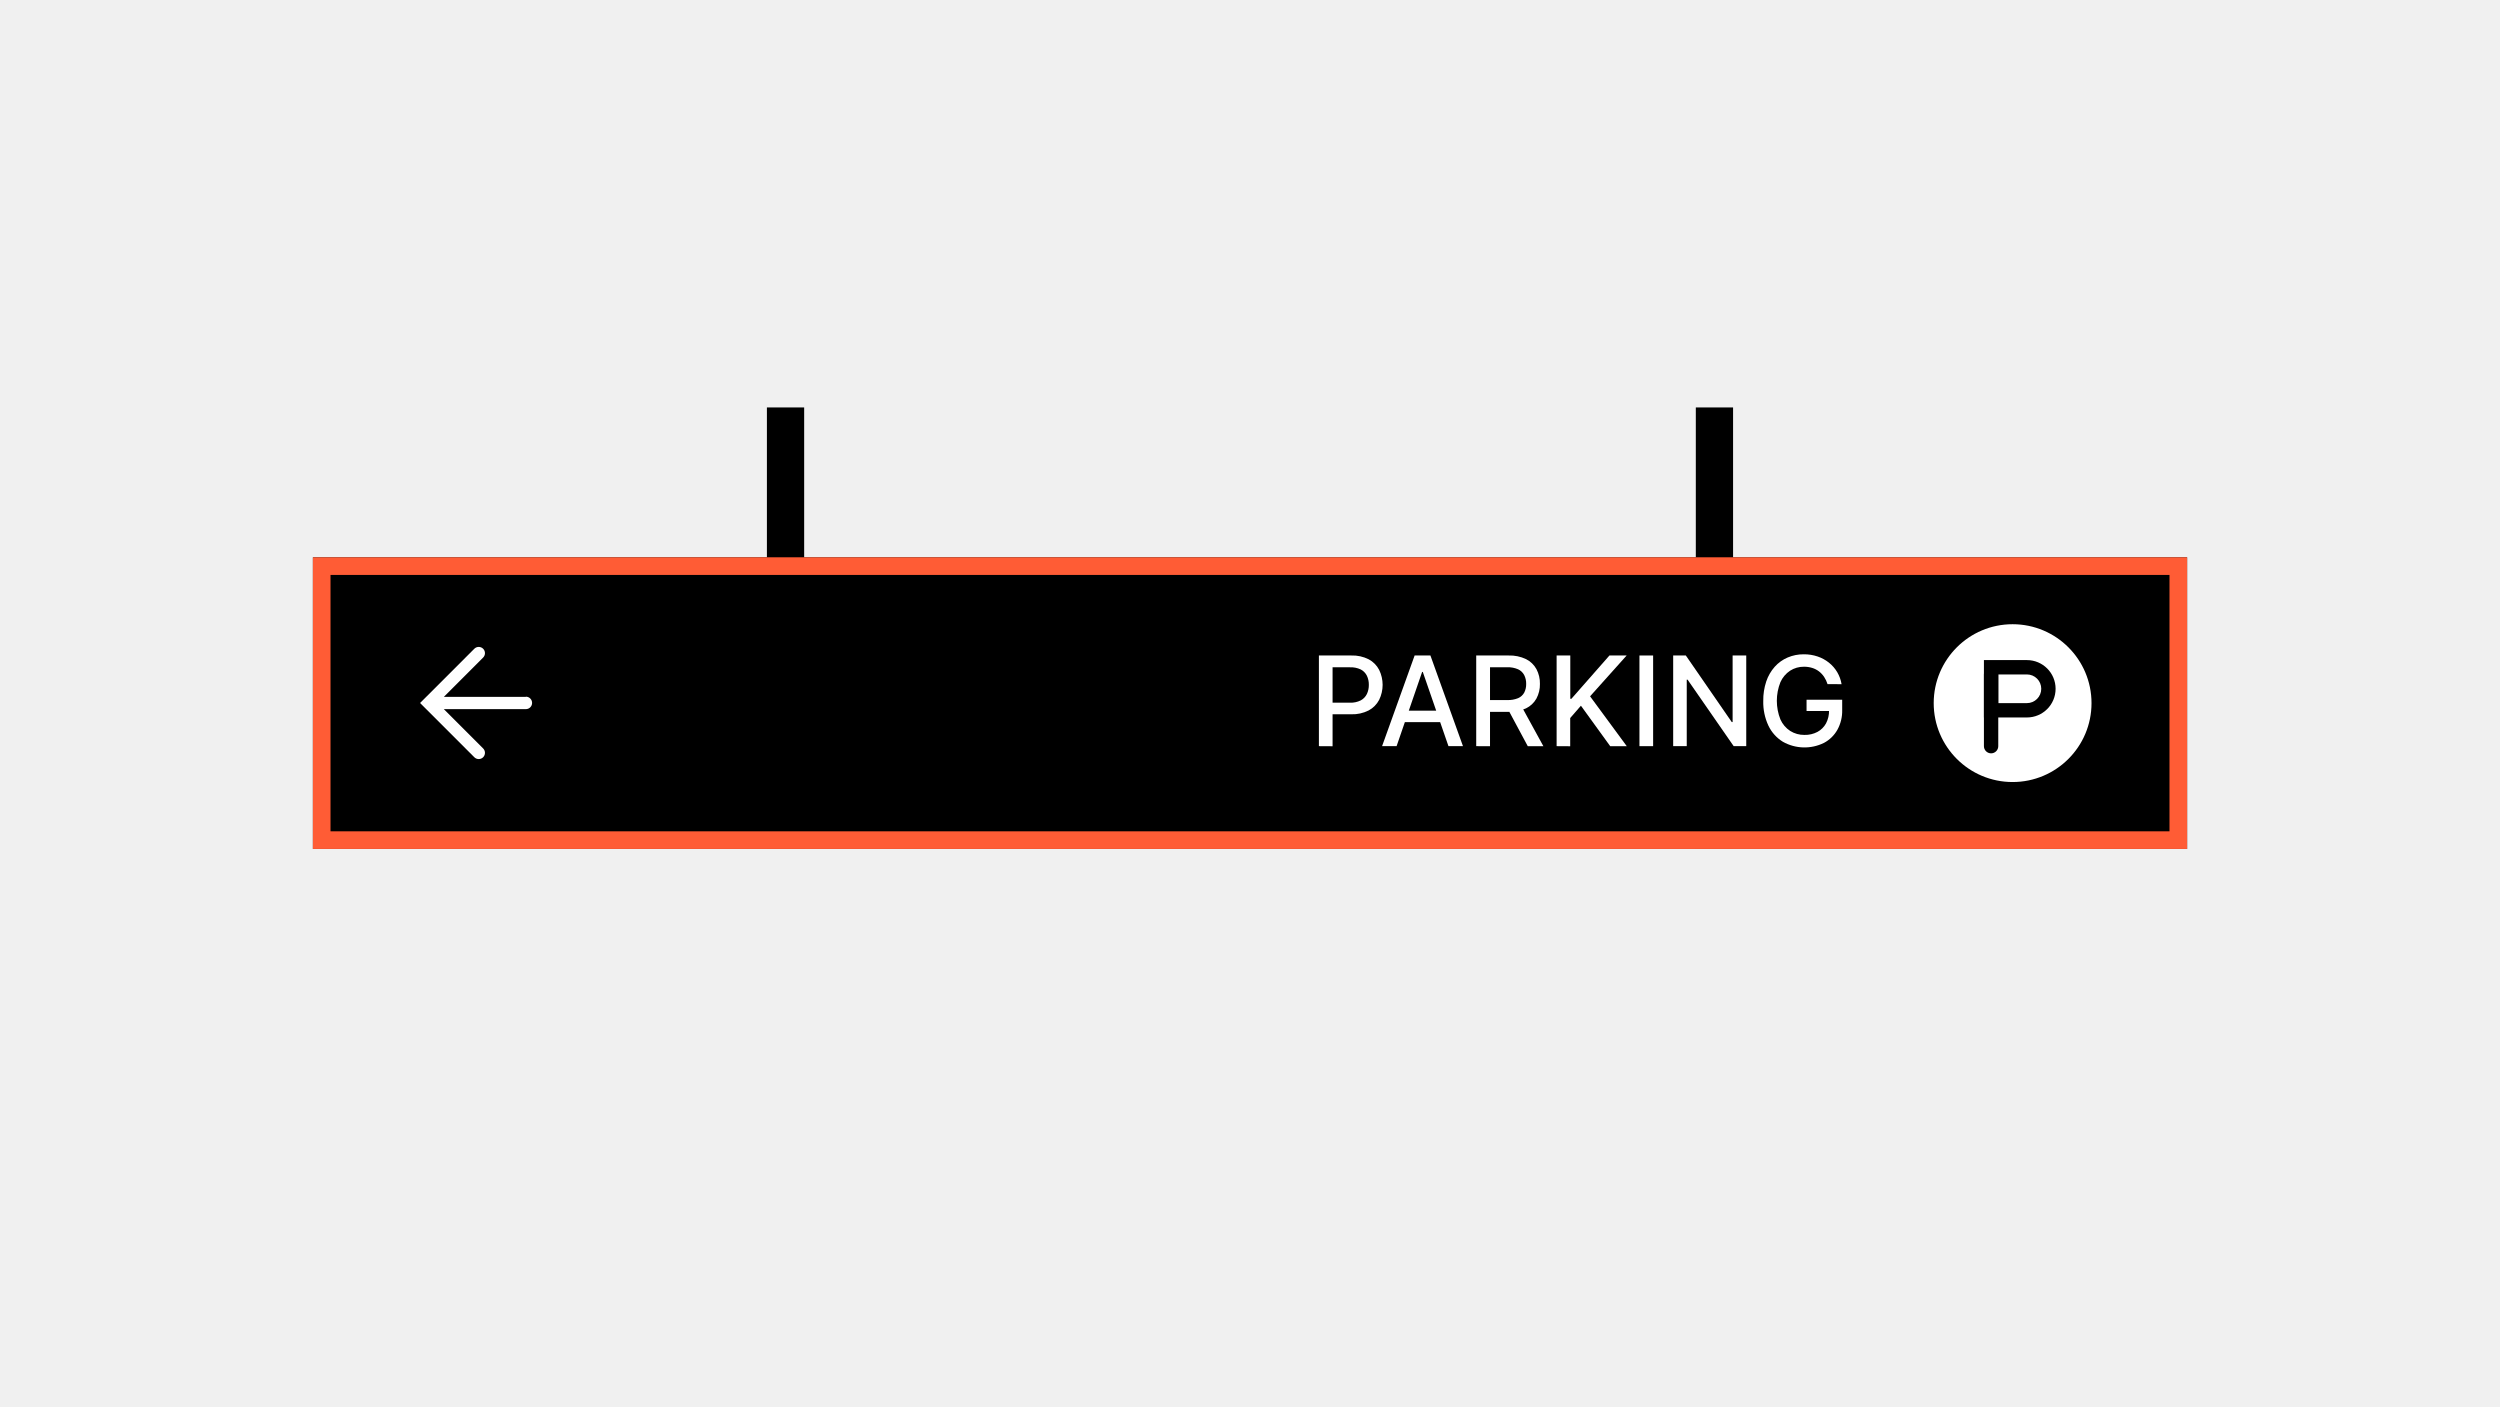
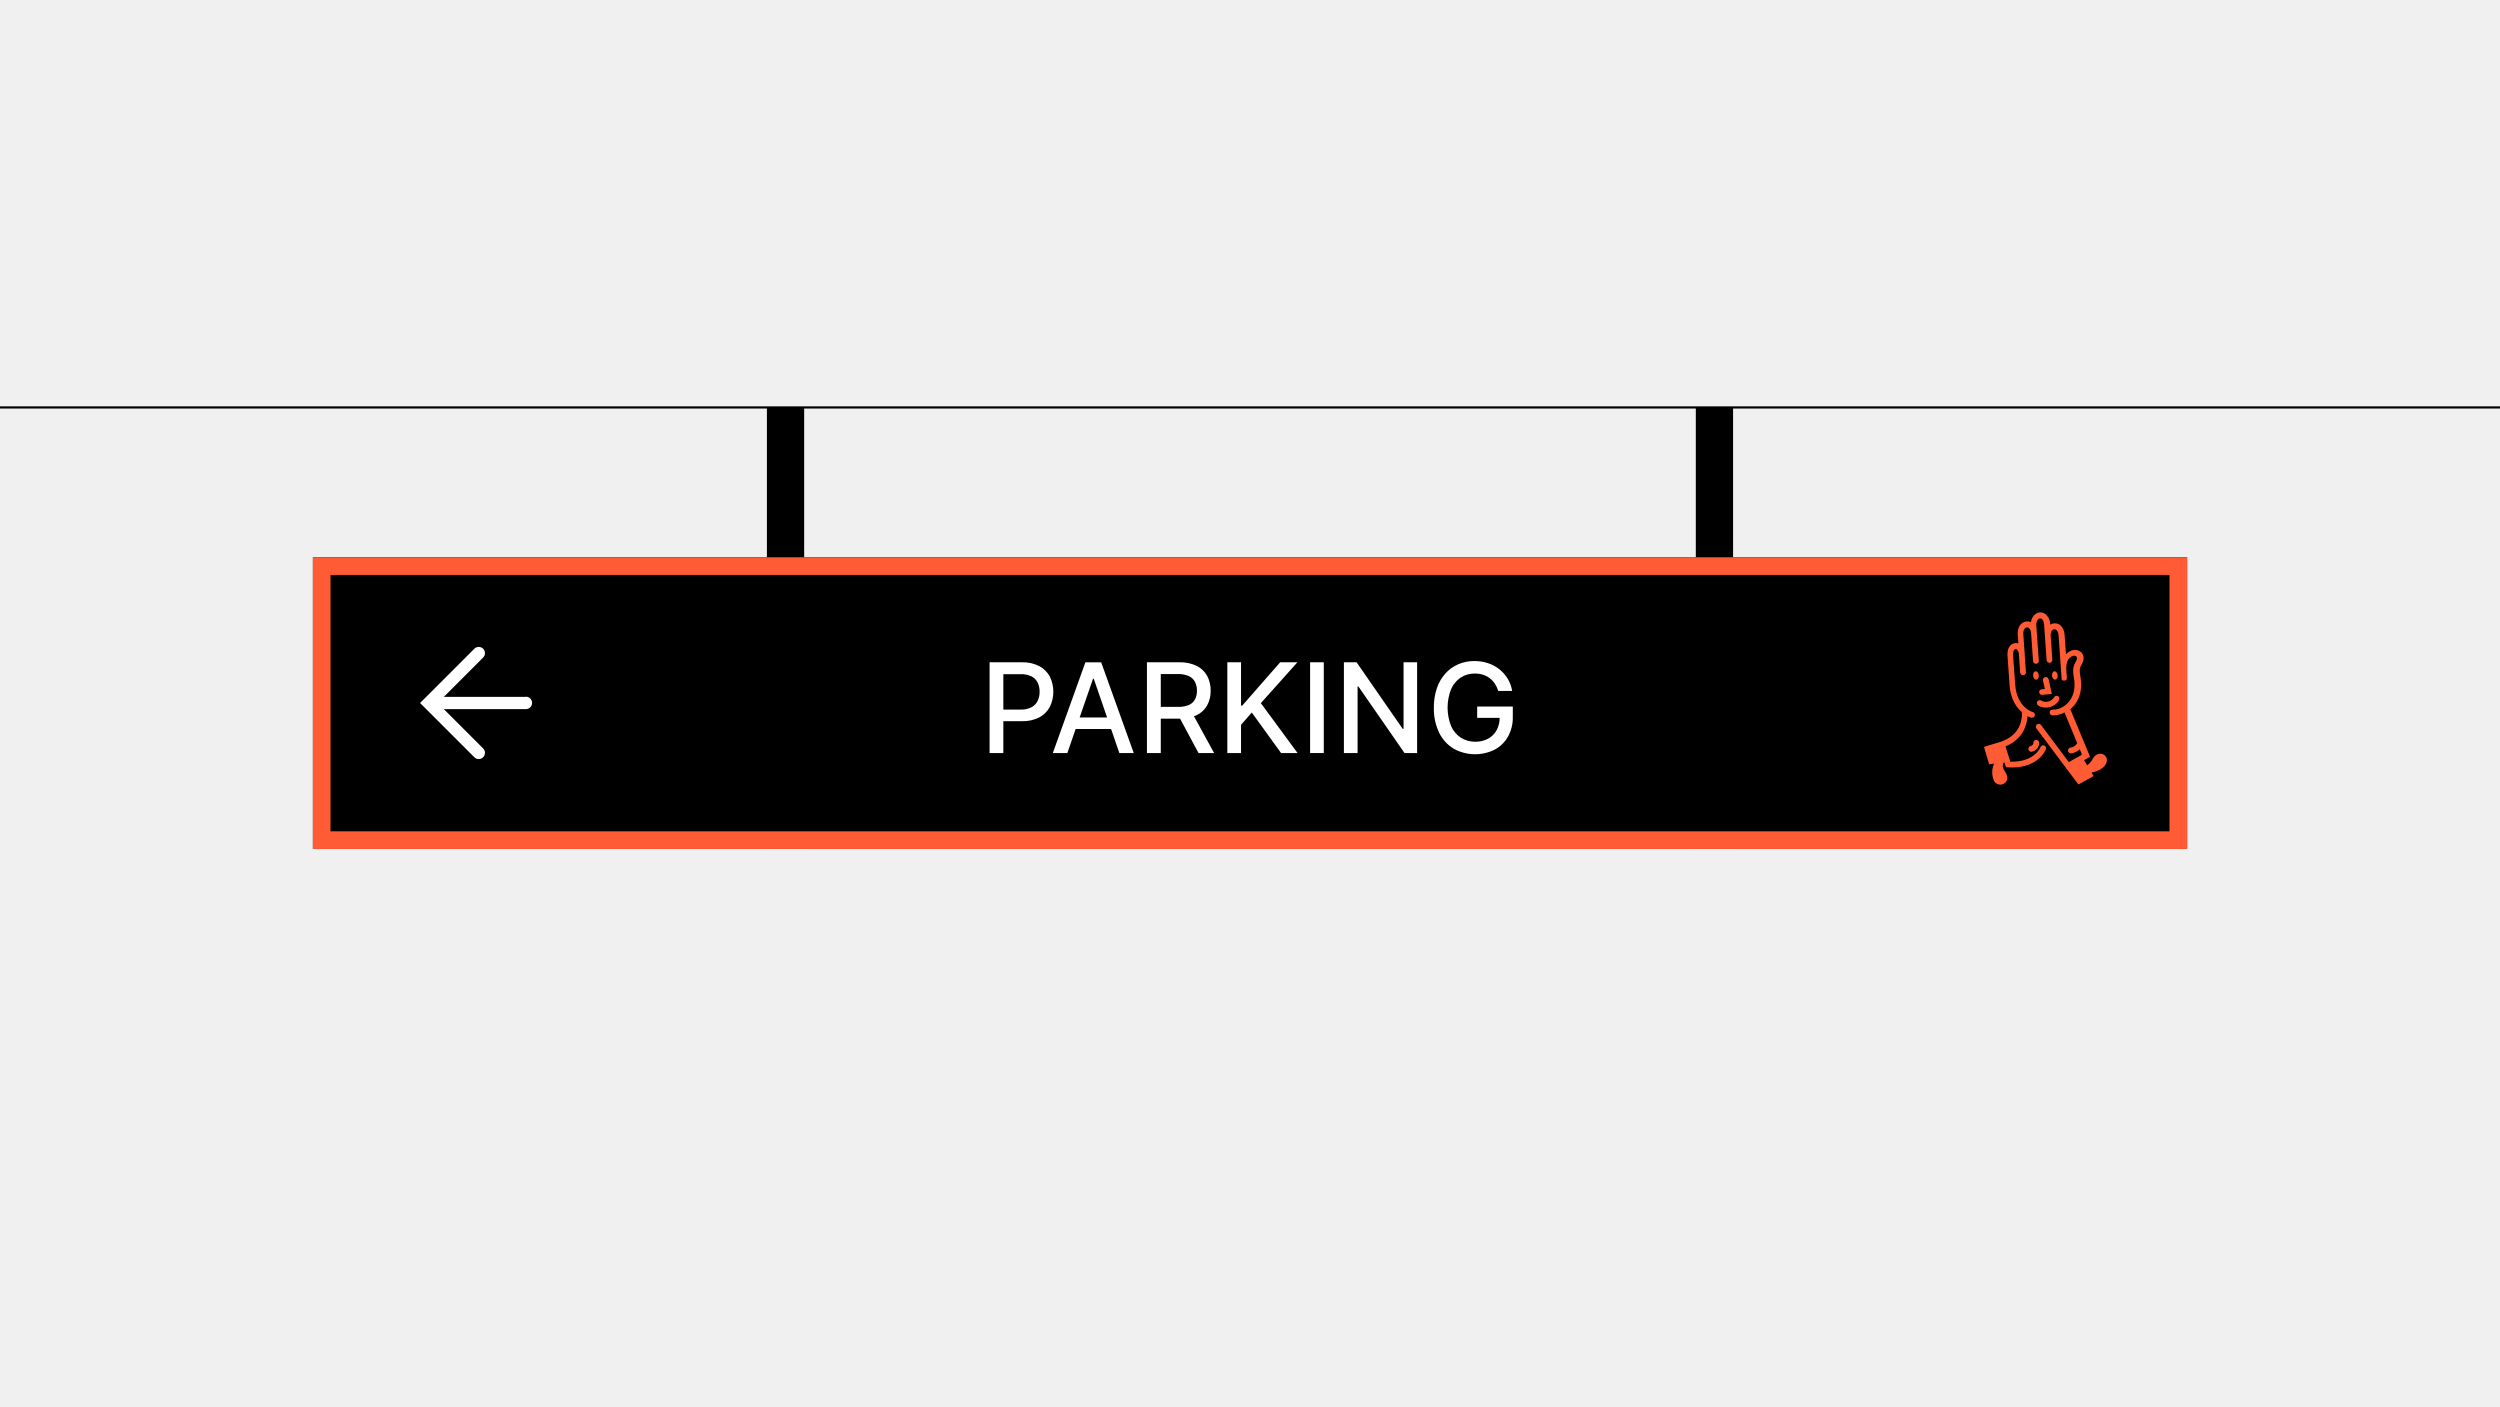
<svg xmlns="http://www.w3.org/2000/svg" viewBox="0 0 1152 648">
  <defs>
    <style>.cls-1{fill:#ff5c35;}.cls-2{fill:#fff;}</style>
  </defs>
  <g id="Graphic">
    <rect x="353.39" y="187.75" width="17.17" height="203.45" />
    <rect x="781.43" y="187.75" width="17.17" height="203.45" />
    <rect x="144.18" y="256.8" width="863.65" height="134.39" />
    <path class="cls-1" d="M999.7,264.93V383.07H152.3V264.93H999.7m8.12-8.13H144.18V391.2h863.64V256.8Z" />
-     <circle class="cls-2" cx="927.41" cy="324" r="36.36" />
-     <path d="M934,330.61H914.19V304.17H934a13.22,13.22,0,1,1,0,26.44ZM920.8,324H934a6.61,6.61,0,1,0,0-13.22H920.8Z" />
-     <path d="M917.49,347.14a3.31,3.31,0,0,1-3.3-3.31V310.78a3.31,3.31,0,1,1,6.61,0v33.05A3.31,3.31,0,0,1,917.49,347.14Z" />
-     <path class="cls-2" d="M607.75,343.83V302.05h14.89a16.58,16.58,0,0,1,8.08,1.77,11.54,11.54,0,0,1,4.79,4.85,15.7,15.7,0,0,1,0,13.83,11.61,11.61,0,0,1-4.81,4.86,16.45,16.45,0,0,1-8.07,1.78H612.38V323.8h9.67a10.27,10.27,0,0,0,5-1.07,6.62,6.62,0,0,0,2.81-2.93,9.59,9.59,0,0,0,.9-4.23,9.46,9.46,0,0,0-.9-4.2,6.53,6.53,0,0,0-2.82-2.88,10.74,10.74,0,0,0-5.07-1h-7.92v36.38Z" />
-     <path class="cls-2" d="M643.55,343.83h-6.69l15-41.78h7.28l15,41.78h-6.69l-11.82-34.19h-.32Zm1.13-16.36h21.7v5.3h-21.7Z" />
-     <path class="cls-2" d="M680.24,343.83V302.05h14.89a17.43,17.43,0,0,1,8.07,1.67,11.17,11.17,0,0,1,4.8,4.62,14,14,0,0,1,1.6,6.81,13.74,13.74,0,0,1-1.61,6.74,10.88,10.88,0,0,1-4.81,4.52,18,18,0,0,1-8.07,1.61H683.83v-5.43h10.71a12.24,12.24,0,0,0,5-.87,5.88,5.88,0,0,0,2.82-2.55,8.4,8.4,0,0,0,.9-4,8.64,8.64,0,0,0-.91-4.1,6,6,0,0,0-2.83-2.67,11.71,11.71,0,0,0-5-.93h-7.92v36.38ZM700.86,325l10.33,18.85H704L693.89,325Z" />
-     <path class="cls-2" d="M717.29,343.83V302.05h6.3V322h.51l17.53-19.95h7.93l-16.85,18.81,16.92,23H742l-13.51-18.67-4.94,5.68v13Z" />
-     <path class="cls-2" d="M761.76,302.05v41.78h-6.3V302.05Z" />
-     <path class="cls-2" d="M804.67,302.05v41.78h-5.79l-21.24-30.64h-.39v30.64H771V302.05h5.83L798,332.73h.39V302.05Z" />
-     <path class="cls-2" d="M842.13,315.25a13,13,0,0,0-1.58-3.34,10.74,10.74,0,0,0-2.36-2.53,10.07,10.07,0,0,0-3.11-1.6,12.55,12.55,0,0,0-3.82-.55,11.56,11.56,0,0,0-6.37,1.82,12.37,12.37,0,0,0-4.48,5.31,23.17,23.17,0,0,0,0,17.15,12.23,12.23,0,0,0,4.53,5.32,12,12,0,0,0,6.55,1.82,12.19,12.19,0,0,0,6-1.39,9.78,9.78,0,0,0,3.94-3.92,12.27,12.27,0,0,0,1.39-6l1.64.3h-12v-5.2h16.42v4.75a17.9,17.9,0,0,1-2.23,9.13,15.32,15.32,0,0,1-6.16,6,20.28,20.28,0,0,1-18.94-.51,17.65,17.65,0,0,1-6.66-7.41A25.45,25.45,0,0,1,812.51,323a27.35,27.35,0,0,1,1.38-9,19.64,19.64,0,0,1,3.91-6.76,16.93,16.93,0,0,1,5.94-4.26,18.55,18.55,0,0,1,7.47-1.48,19.34,19.34,0,0,1,6.32,1,17.1,17.1,0,0,1,5.22,2.83,16,16,0,0,1,5.85,9.94Z" />
+     <path class="cls-2" d="M456,347V305.18h14.9A16.46,16.46,0,0,1,479,307a11.57,11.57,0,0,1,4.79,4.84,15.81,15.81,0,0,1,0,13.84,11.7,11.7,0,0,1-4.81,4.85,16.5,16.5,0,0,1-8.07,1.79H460.65v-5.35h9.68a10.09,10.09,0,0,0,5-1.07,6.59,6.59,0,0,0,2.82-2.93,9.52,9.52,0,0,0,.9-4.22,9.4,9.4,0,0,0-.9-4.2,6.4,6.4,0,0,0-2.83-2.88,10.68,10.68,0,0,0-5.07-1h-7.91V347Z" />
+     <path class="cls-2" d="M491.83,347h-6.69l15-41.79h7.29l15,41.79H515.8L504,312.77h-.33ZM493,330.6h21.71v5.31H493Z" />
+     <path class="cls-2" d="M528.51,347V305.18h14.9a17.35,17.35,0,0,1,8.07,1.68,11.06,11.06,0,0,1,4.8,4.62,14.08,14.08,0,0,1,1.59,6.8,13.68,13.68,0,0,1-1.6,6.74,10.88,10.88,0,0,1-4.81,4.52,17.9,17.9,0,0,1-8.07,1.62H532.1v-5.43h10.72a12,12,0,0,0,5-.88,5.76,5.76,0,0,0,2.83-2.55,8.35,8.35,0,0,0,.9-4,8.79,8.79,0,0,0-.91-4.1,6,6,0,0,0-2.84-2.66,11.68,11.68,0,0,0-5-.93h-7.91V347Zm20.63-18.85L559.46,347h-7.18l-10.12-18.85Z" />
+     <path class="cls-2" d="M565.56,347V305.18h6.31v20h.51l17.52-20h7.94L581,324l16.91,23h-7.59l-13.5-18.67L571.87,334v13Z" />
+     <path class="cls-2" d="M610,305.18V347h-6.3V305.18Z" />
+     <path class="cls-2" d="M653,305.18V347h-5.8l-21.24-30.65h-.38V347h-6.31V305.18h5.84l21.26,30.69h.39V305.18Z" />
+     <path class="cls-2" d="M690.41,318.38a13.3,13.3,0,0,0-1.58-3.33,10.55,10.55,0,0,0-2.36-2.53,9.86,9.86,0,0,0-3.11-1.6,12.57,12.57,0,0,0-3.83-.55,11.54,11.54,0,0,0-6.36,1.81,12.27,12.27,0,0,0-4.48,5.32,23.15,23.15,0,0,0,0,17.14,12.26,12.26,0,0,0,4.53,5.33,12,12,0,0,0,6.55,1.82,12.24,12.24,0,0,0,5.94-1.39,9.74,9.74,0,0,0,3.94-3.93,12.25,12.25,0,0,0,1.4-6l1.63.31h-12v-5.2h16.42v4.75a17.93,17.93,0,0,1-2.23,9.13,15.35,15.35,0,0,1-6.17,6,20.26,20.26,0,0,1-18.93-.51,17.68,17.68,0,0,1-6.66-7.42,25.4,25.4,0,0,1-2.39-11.41,27,27,0,0,1,1.39-9,19.39,19.39,0,0,1,3.91-6.76,17.14,17.14,0,0,1,5.93-4.27,18.56,18.56,0,0,1,7.48-1.48,19.65,19.65,0,0,1,6.32,1,17.12,17.12,0,0,1,5.22,2.84,16,16,0,0,1,5.84,9.93Z" />
    <path class="cls-2" d="M242.32,321.13h-37.8L222.63,303a2.87,2.87,0,0,0-4.06-4.06l-25,25,25,25a2.87,2.87,0,0,0,4.06-4.06l-18.11-18.11h37.8a2.87,2.87,0,0,0,0-5.74Z" />
+     <path class="cls-1" d="M970.5,348.86c-1.22-2.13-4.49-2.25-6.1.7a8.21,8.21,0,0,1-2.63,3.09l-1.43-2.39,2.75-1.54L954,326.8a12.26,12.26,0,0,0,1.34-1.26c2.16-2.36,4.5-6.61,3.36-13.5-.39-2.09-.64-4,.38-5.58,1.84-2.94.95-5.15-.37-6.14-2.42-1.82-5.17-.42-6.71,1.16l-.64-9a6.24,6.24,0,0,0-1.87-4.29,3.89,3.89,0,0,0-2.94-.95,4,4,0,0,0-1.82.58l0-.36a6.33,6.33,0,0,0-2-4.33,3.86,3.86,0,0,0-2.89-.92c-2.2.21-3.66,2.28-4,4.49a3.77,3.77,0,0,0-2-.33c-2.93.27-4.26,3.16-4.07,5.87l.3,4.26a3.19,3.19,0,0,0-1.41-.16c-2.42.27-3.83,2.51-3.61,5.72l.95,13.46h0l0,.27s0,.05,0,.08c.54,6.43,3.22,10.15,5.68,12.24.16,2,.16,9.66-8.52,13.23l-1.1.42-7.84,2.4,2.37,8,2.29-.29a9.55,9.55,0,0,0-.37,7,3.26,3.26,0,0,0,4.55,2.41c1.78-.88,2.74-2.75,1.07-5.34-2-3-1.14-4.19-.6-4.59l.16,0,.69,2.18.91.06c.63,0,1.23.06,1.82.06,12.33,0,15.5-8.07,15.64-8.43a1.32,1.32,0,1,0-2.48-.93c0,.07-2.75,7-13.92,6.7l-2.23-7.07h0c8.33-3.42,9.95-10.19,10.17-13.93a10.68,10.68,0,0,0,1.8.73,1.43,1.43,0,0,0,.29,0,1.33,1.33,0,0,0,.28-2.62c-.07,0-7.31-2.07-8.06-12.67l-1-13.47c0-.28-.15-2.74,1.27-2.9a.58.58,0,0,1,.49.16,4,4,0,0,1,1,2.55l0,.48.54,7.66a1.32,1.32,0,1,0,2.64-.18l-.47-6.73h0l-.07-.94,0-.48h0l-.67-9.44c-.08-1.15.3-2.92,1.68-3.05a1.15,1.15,0,0,1,.93.29,3.74,3.74,0,0,1,1,2.51h0l.9,12.75a1.33,1.33,0,0,0,1.31,1.23h.1a1.32,1.32,0,0,0,1.23-1.41l-1.17-16.47c-.1-1.43.75-3,1.68-3.05a1.21,1.21,0,0,1,.93.29,3.85,3.85,0,0,1,1,2.5l1.16,16.48a1.32,1.32,0,0,0,2.64-.19l-.77-11v-.05c-.08-1.12.29-2.95,1.64-3a1.28,1.28,0,0,1,1,.31,3.72,3.72,0,0,1,1,2.48l1.4,19.77a.59.59,0,0,0,0,.14s0,.07,0,.1a.88.88,0,0,0,0,.15l0,.09.08.13a1.28,1.28,0,0,0,.38.39l0,0,.15.08.07,0,.14,0,.11,0h.33l.12,0,.12,0,.13-.05.12,0,.11-.07.11-.07.09-.08.09-.09.08-.1a.86.86,0,0,1,.07-.1l.06-.12a.54.54,0,0,0,.05-.11c0-.05,0-.09,0-.14a.43.43,0,0,0,0-.11.76.76,0,0,0,0-.15s0-.07,0-.1c0-.55-.11-1.74-.18-2.62l-.06-.77c-.16-2.3.2-4.1,1-5.21.4-.53,2.19-2.31,3.55-1.28.59.44.48,1.42-.27,2.63-1.65,2.64-1.1,5.54-.75,7.44,1,5.81-.93,9.33-2.7,11.26a10.39,10.39,0,0,1-1.63,1.44,1,1,0,0,0-.27.19,8.72,8.72,0,0,1-5.19,1.6,1.32,1.32,0,0,0-1.42,1.22,1.34,1.34,0,0,0,1.23,1.42l.61,0a11,11,0,0,0,5-1.35l5.86,14.16a4.14,4.14,0,0,1-3.15,2.06,1.32,1.32,0,0,0,.26,2.62l.27,0a7.51,7.51,0,0,0,3.78-1.85l1,2.3L959,348h0l-5.7,3.18-12.71-17a1.33,1.33,0,1,0-2.12,1.59l14.1,18.84h0l5.17,6.89,7-3.9-1-1.61a12,12,0,0,0,4.69-1.83C971.13,352.33,971.16,350,970.5,348.86Z" />
+     <path class="cls-1" d="M937,342.16a1.56,1.56,0,0,1-1.28,1.62,1.33,1.33,0,0,0,.24,2.63l.24,0a4.24,4.24,0,0,0,3.45-4.27,1.33,1.33,0,0,0-2.65.05Z" />
+     <path class="cls-1" d="M937.84,309.36c-.7.19-1.12,1.19-.93,2.24s.9,1.74,1.6,1.55,1.12-1.19.93-2.23S938.53,309.17,937.84,309.36Z" />
+     <path class="cls-1" d="M947.2,313.15c.7-.19,1.11-1.19.93-2.23s-.91-1.75-1.61-1.56-1.11,1.19-.92,2.24S946.5,313.34,947.2,313.15Z" />
+     <path class="cls-1" d="M939.64,319a1.31,1.31,0,0,0,1.31,1.19h.13l4.41-.44L944,313a1.32,1.32,0,1,0-2.58.57l.87,3.91-1.44.14A1.31,1.31,0,0,0,939.64,319Z" />
+     <path class="cls-1" d="M938.75,323.29a1.33,1.33,0,0,0,.47,1.82,7,7,0,0,0,5.32.74,7,7,0,0,0,4.29-3.23,1.34,1.34,0,0,0-.47-1.82,1.32,1.32,0,0,0-1.81.47,4.32,4.32,0,0,1-2.67,2,4.38,4.38,0,0,1-3.32-.46A1.33,1.33,0,0,0,938.75,323.29Z" />
+   </g>
+   <g id="Isolation_Mode" data-name="Isolation Mode">
+     <rect y="187.25" width="1152" height="1" />
  </g>
</svg>
